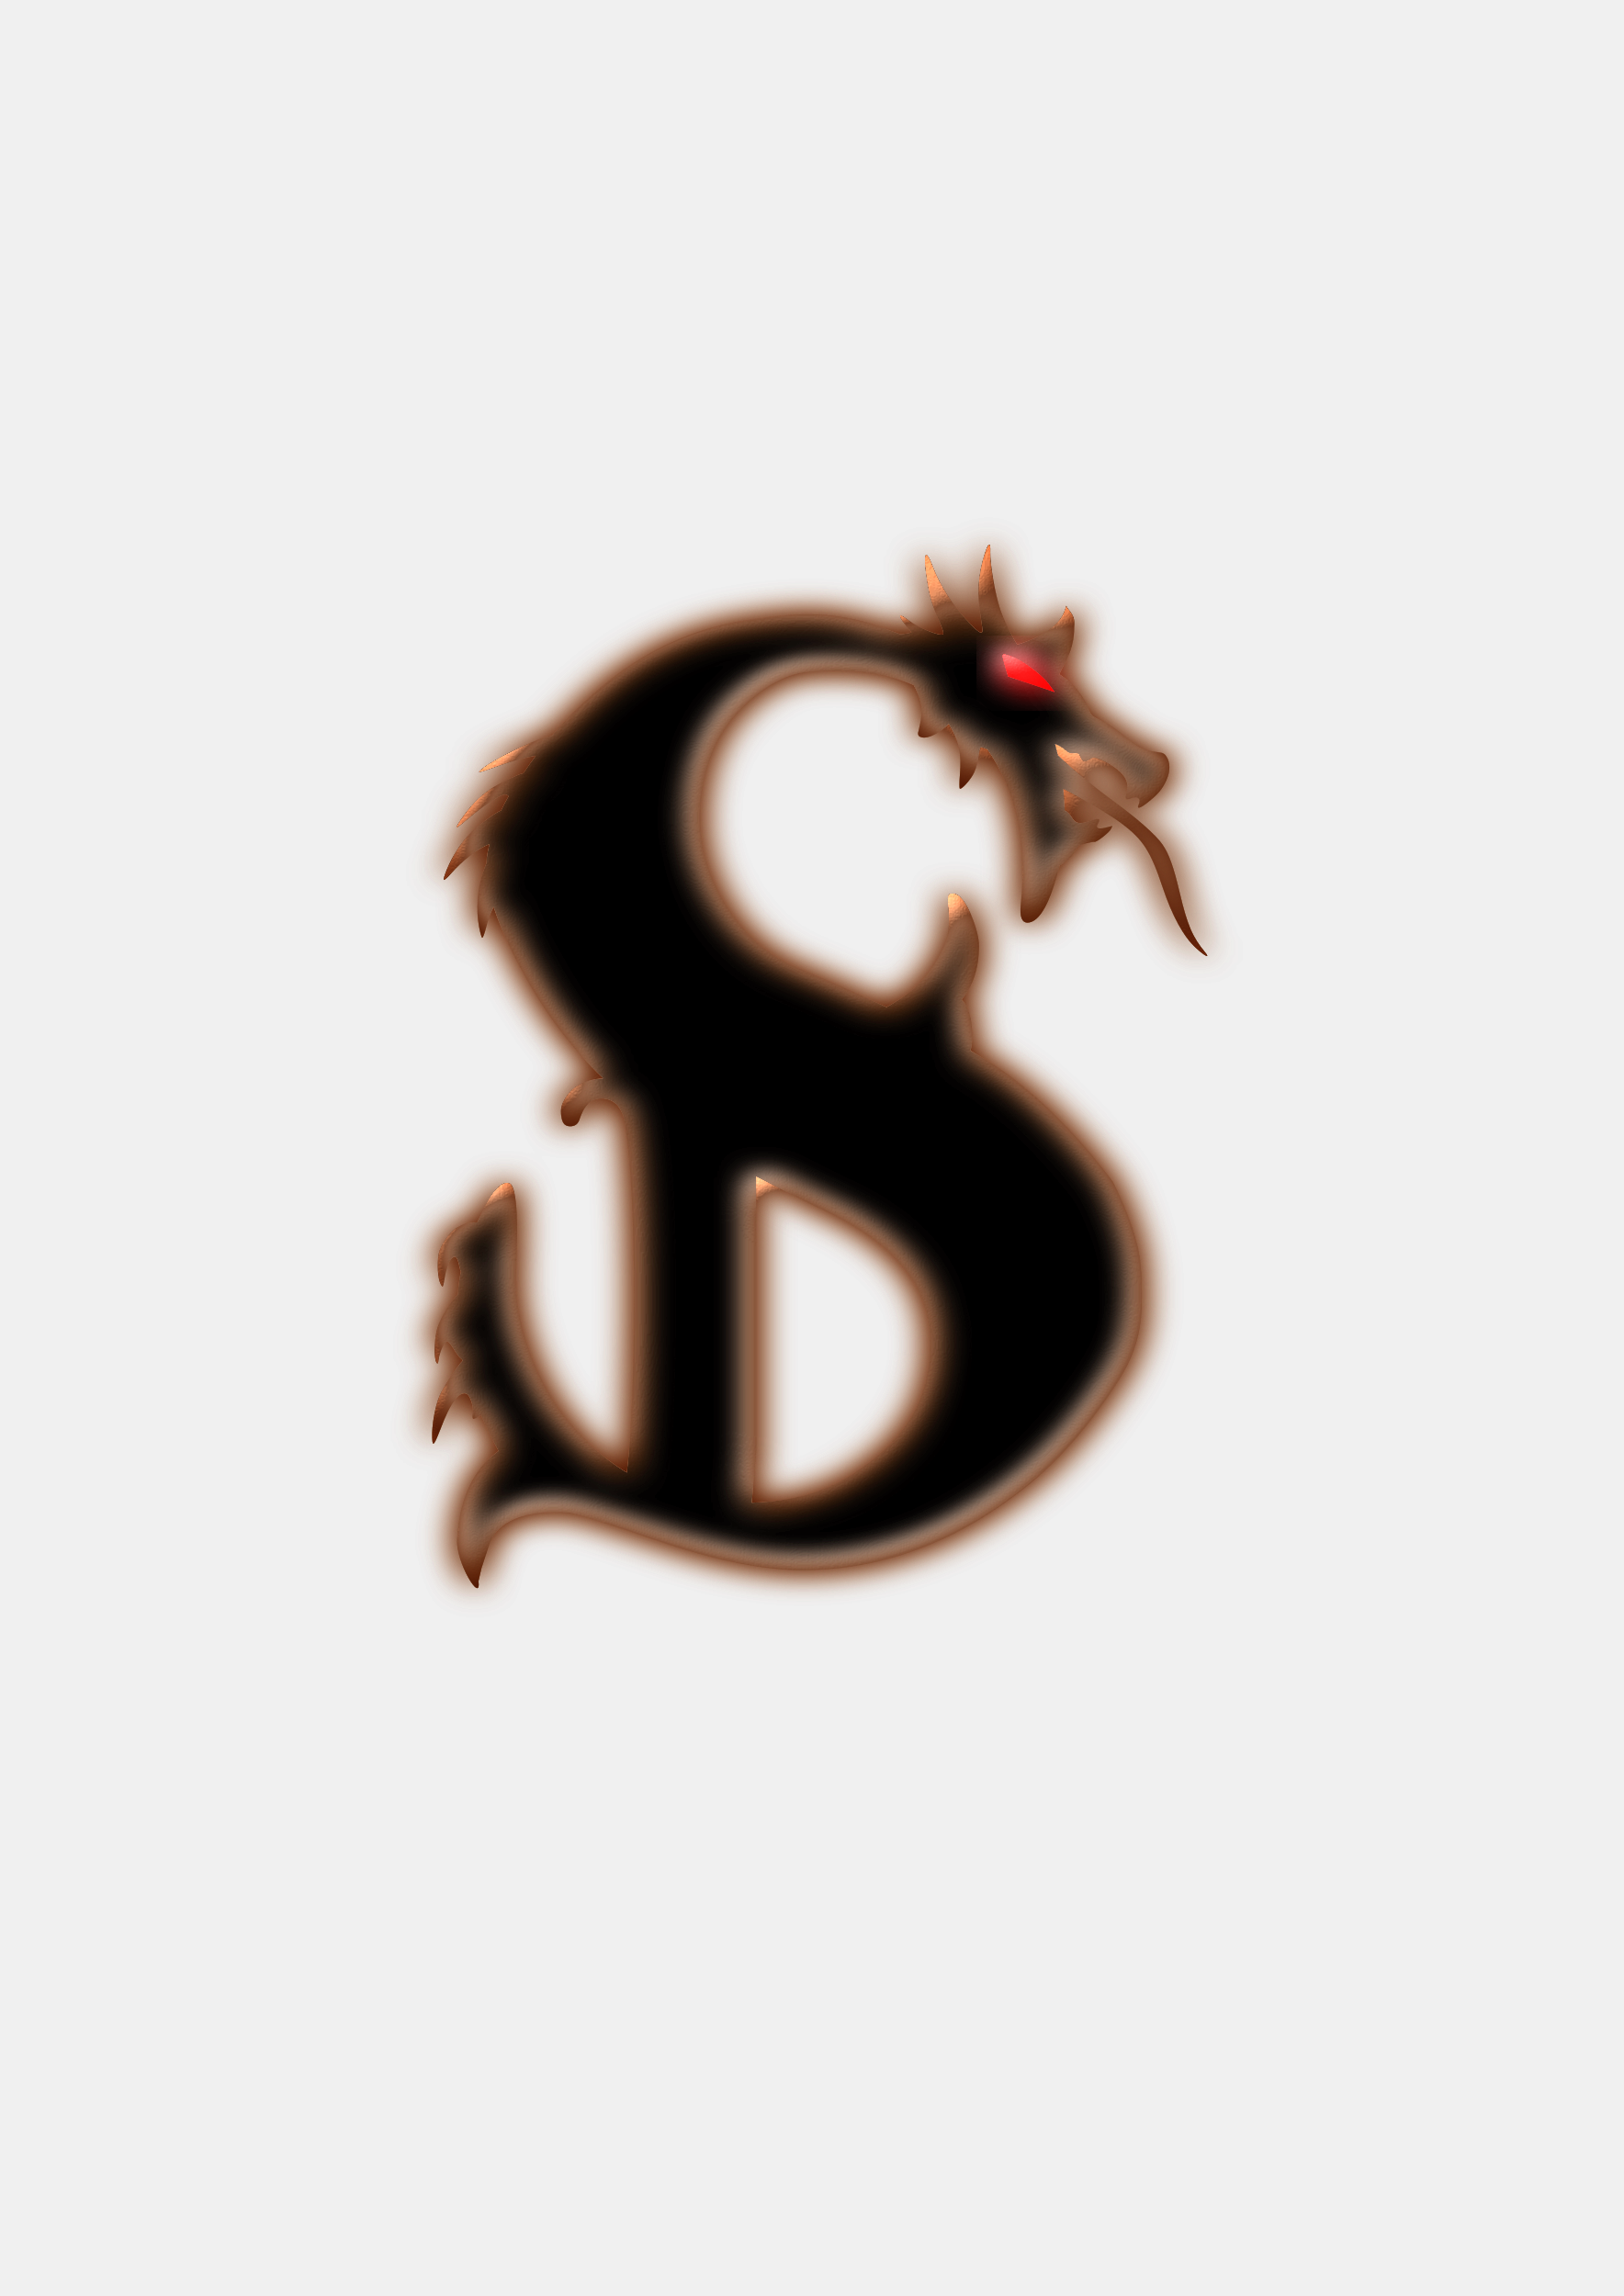
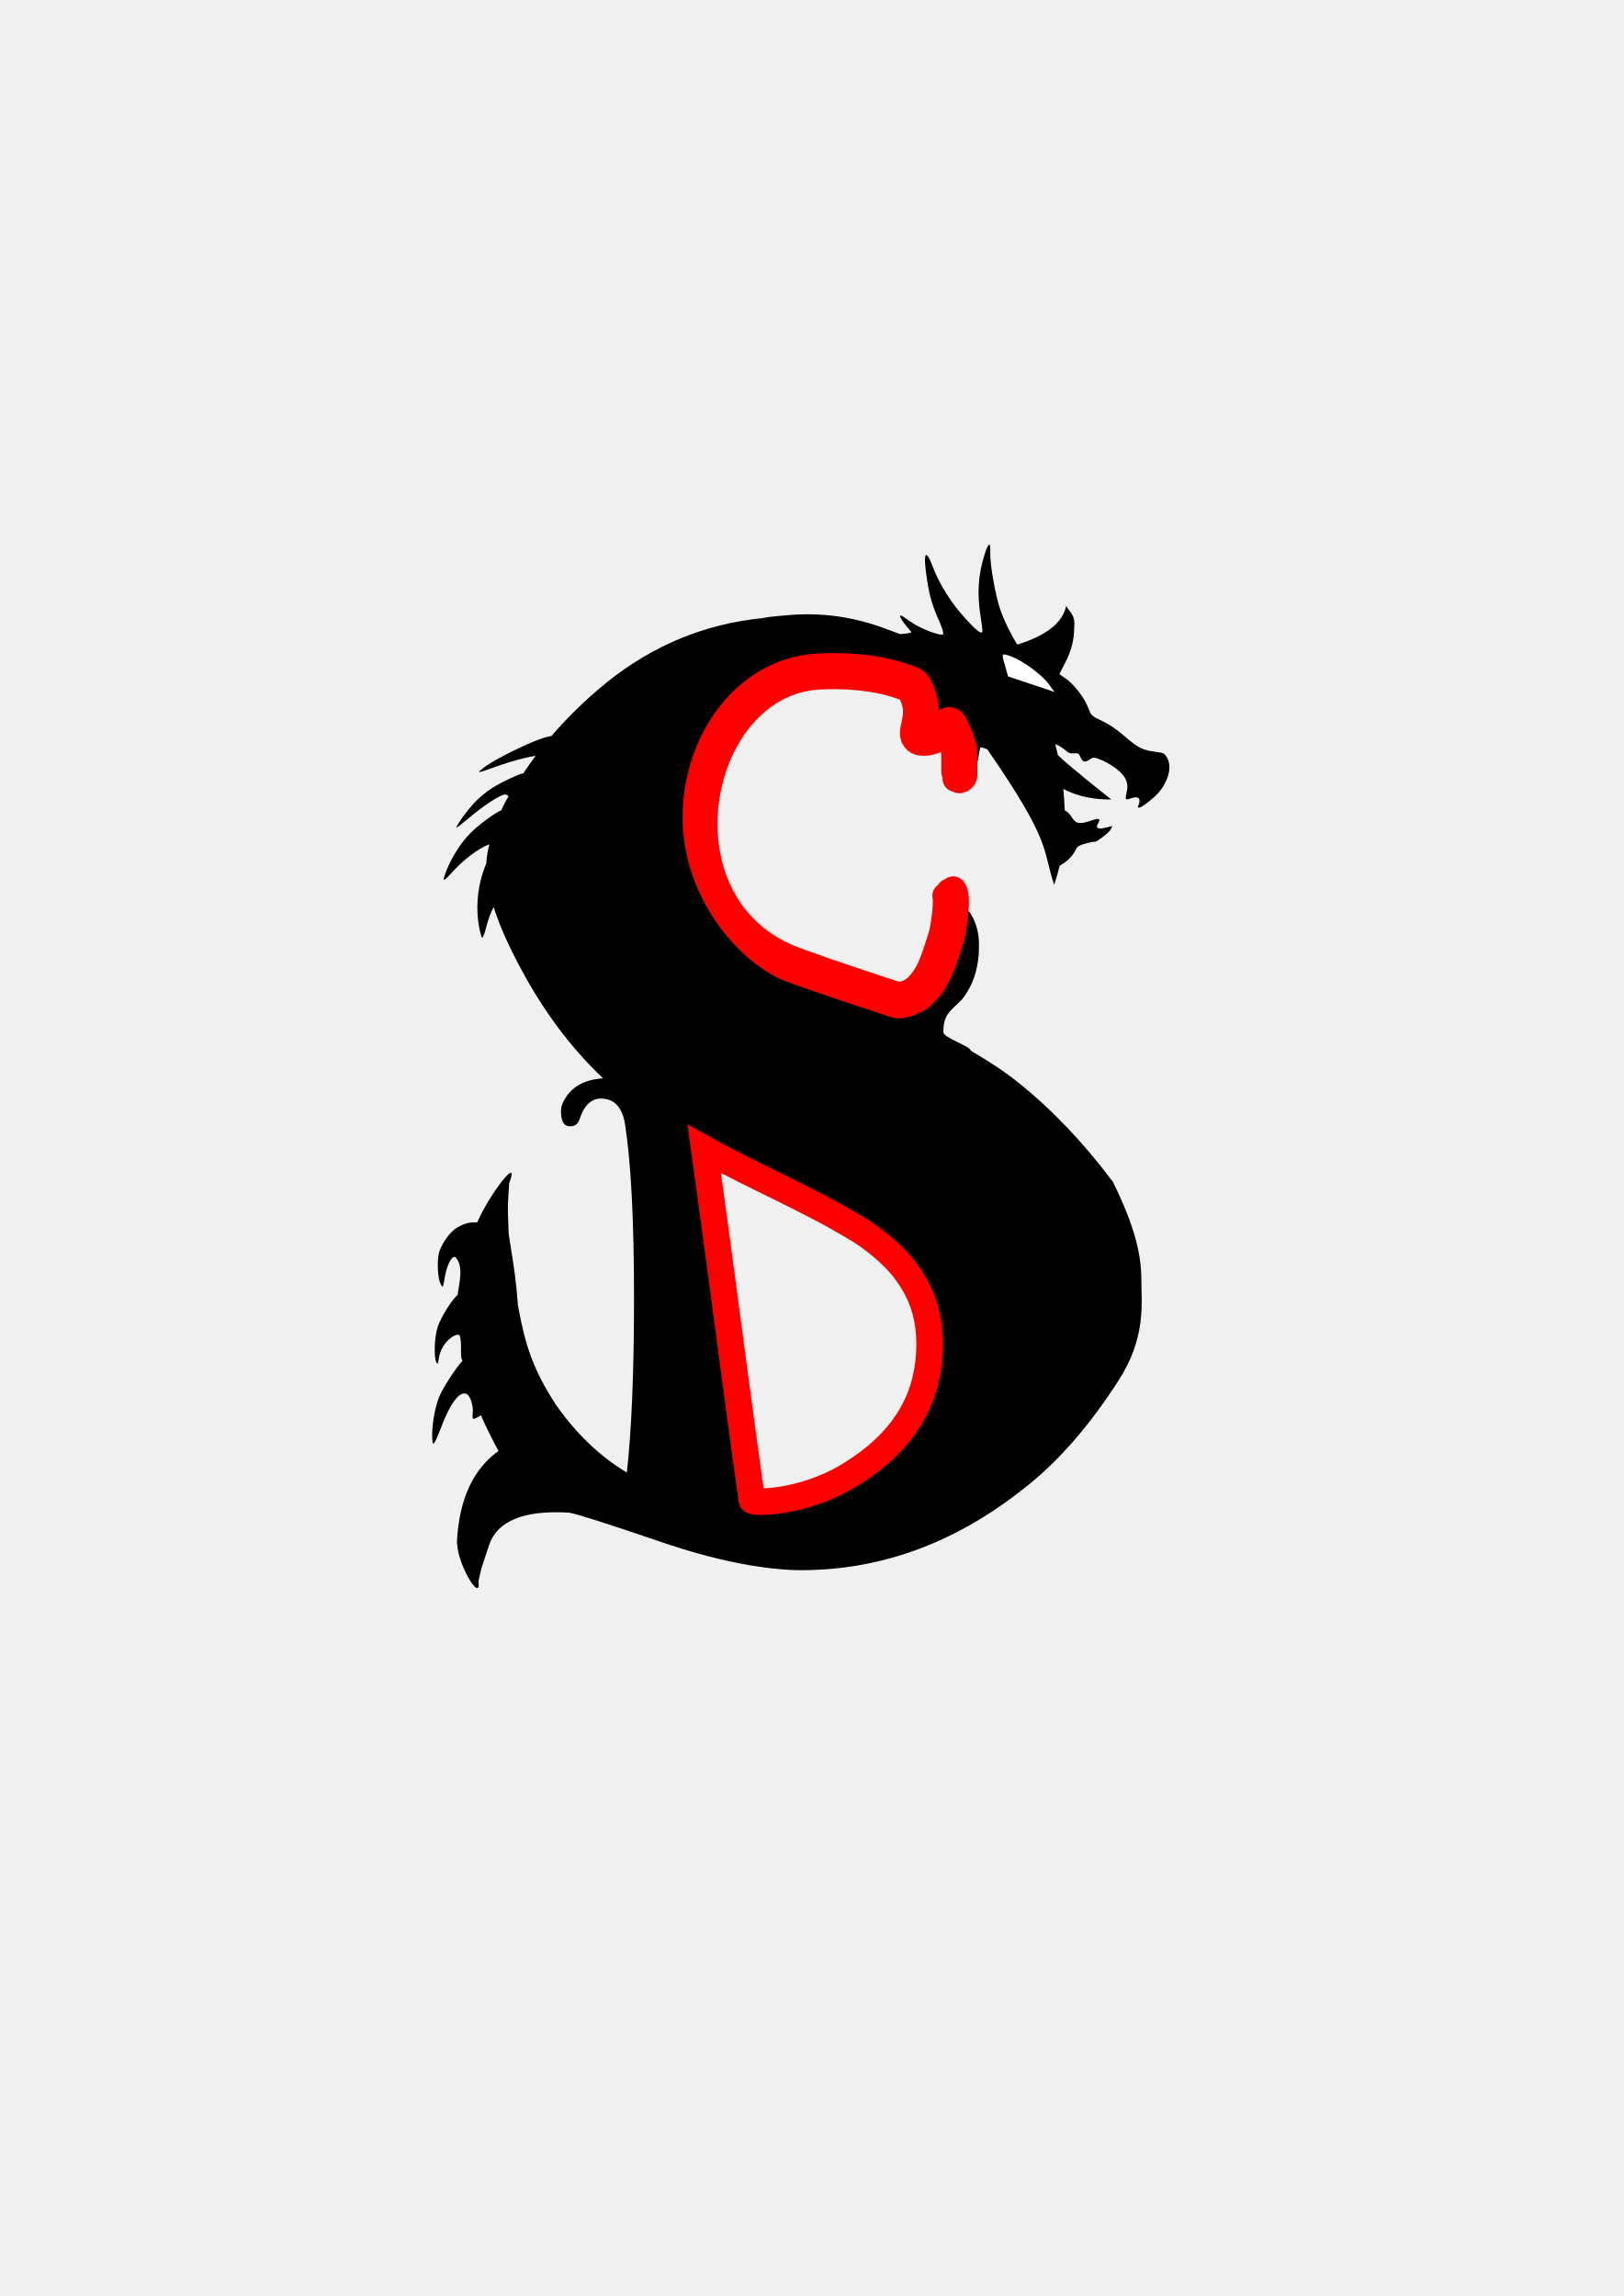
<svg xmlns="http://www.w3.org/2000/svg" width="210mm" height="297mm" viewBox="0 0 210 297" version="1.1" id="svg8">
  <defs id="defs2">
    <filter height="1.5" y="-0.25" width="1.5" x="-0.25" style="color-interpolation-filters:sRGB;" id="filter1226">
      <feGaussianBlur stdDeviation="5" result="result8" id="feGaussianBlur1210" />
      <feTurbulence seed="25" result="result7" type="turbulence" numOctaves="2" baseFrequency="0.03" id="feTurbulence1212" />
      <feComposite in2="result8" result="result6" operator="in" in="result8" id="feComposite1214" />
      <feDisplacementMap in="result7" in2="result6" xChannelSelector="A" yChannelSelector="A" scale="120" result="result4" id="feDisplacementMap1216" />
-       <feComposite in2="result4" result="result2" operator="arithmetic" in="SourceGraphic" k1="2" k3="2.5" k2="0.25" id="feComposite1218" />
+       <feComposite in2="result4" result="result2" operator="arithmetic" in="SourceGraphic" k1="2" k3="2.5" k2="0.25" id="feComposite1218" k4="0" />
      <feComposite result="fbSourceGraphic" in="result2" operator="in" in2="SourceGraphic" id="feComposite1220" />
      <feBlend mode="screen" in2="fbSourceGraphic" result="result91" id="feBlend1222" />
      <feBlend mode="multiply" in2="result91" id="feBlend1224" />
    </filter>
    <filter style="color-interpolation-filters:sRGB" id="filter1609">
      <feBlend mode="normal" in2="SourceGraphic" id="feBlend1611" />
      <feOffset dx="0" dy="0" id="feOffset1613" />
      <feOffset dx="0" dy="0" id="feOffset1615" />
    </filter>
-     <filter height="2" y="-0.5" width="2" x="-0.5" style="color-interpolation-filters:sRGB;" id="filter2051">
+     <filter height="4.825" y="-1.913" width="4.235" x="-1.617" style="color-interpolation-filters:sRGB;" id="filter2051">
      <feGaussianBlur stdDeviation="0.01" result="result1" id="feGaussianBlur2027" />
      <feGaussianBlur stdDeviation="2.52" result="result6" in="result1" id="feGaussianBlur2029" />
      <feComposite operator="atop" in="result6" in2="result1" result="result8" id="feComposite2031" />
      <feComposite operator="xor" result="fbSourceGraphic" in="result6" in2="result8" id="feComposite2033" />
      <feColorMatrix result="fbSourceGraphicAlpha" in="fbSourceGraphic" values="0 0 0 -1 0 0 0 0 -1 0 0 0 0 -1 0 0 0 0 2 0 " id="feColorMatrix2035" />
      <feGaussianBlur result="result0" in="fbSourceGraphicAlpha" stdDeviation="2.5" id="feGaussianBlur2037" />
      <feSpecularLighting specularExponent="35" specularConstant="1" surfaceScale="4" lighting-color="rgb(255,255,255)" result="result1" in="result0" id="feSpecularLighting2041">
        <fePointLight z="20000" y="-10000" x="-5000" id="fePointLight2039" />
      </feSpecularLighting>
      <feComposite operator="in" result="result2" in="result1" in2="fbSourceGraphicAlpha" id="feComposite2043" />
-       <feComposite k3="1" k2="1" operator="arithmetic" result="result4" in="fbSourceGraphic" in2="result2" id="feComposite2045" />
+       <feComposite k3="1" k2="1" operator="arithmetic" result="result4" in="fbSourceGraphic" in2="result2" id="feComposite2045" k1="0" k4="0" />
      <feComposite operator="atop" in="result9" in2="result4" result="result91" id="feComposite2047" />
      <feBlend mode="multiply" in2="result91" id="feBlend2049" />
    </filter>
  </defs>
  <g id="layer1">
-     <g aria-label="S" transform="scale(0.9039358,1.106273)" style="font-style:normal;font-weight:normal;font-size:212.751px;line-height:1.25;font-family:sans-serif;letter-spacing:0px;word-spacing:0px;fill:#000000;fill-opacity:1;stroke:none;stroke-width:5.319" id="text12-4" />
    <g id="g1460">
-       <path style="font-style:normal;font-variant:normal;font-weight:normal;font-stretch:normal;font-size:121.815px;line-height:1.25;font-family:'GFS Theokritos';-inkscape-font-specification:'GFS Theokritos';letter-spacing:0px;word-spacing:0px;fill:#000000;fill-opacity:1;stroke:none;stroke-width:2.533" d="m 127.93,70.449 c -0.119,0.025 -0.304,0.396 -0.537,1.108 -0.894,2.727 -1.059,5.272 -0.54,8.371 0.148,0.886 0.236,1.685 0.195,1.775 -0.153,0.34 -0.699,-0.074 -2.117,-1.609 -1.852,-2.004 -3.432,-4.498 -4.286,-6.768 -0.986,-2.618 -1.305,-1.815 -0.723,1.818 0.344,2.149 0.67,3.228 1.606,5.331 0.357,0.801 0.554,1.511 0.439,1.579 -0.419,0.245 -3.147,-0.83 -4.283,-1.687 -0.587,-0.443 -1.138,-0.782 -1.224,-0.753 -0.242,0.081 0.475,1.1 1.438,2.176 -0.42,0.138 -0.915,0.217 -1.491,0.233 l -2.526,-0.935 c -3.11,-1.088 -6.22,-1.632 -9.503,-1.632 -1.555,0 -3.282,0.181 -5.01,0.363 -0.258,0.043 -0.515,0.09 -0.772,0.139 -7.501,0.762 -14.189,3.54 -20.156,8.338 -2.614,2.132 -4.989,4.427 -7.093,6.884 -0.308,0.069 -0.609,0.141 -0.879,0.217 -1.797,0.508 -6.497,2.819 -7.841,3.856 -1.098,0.847 -1.052,0.841 1.973,-0.24 1.598,-0.571 3.491,-1.059 4.683,-1.252 -0.498,0.668 -0.98,1.345 -1.44,2.035 -0.053,0.075 -0.102,0.147 -0.154,0.221 -0.349,0.062 -0.924,0.316 -1.899,0.763 -2.692,1.234 -4.379,2.658 -6.126,5.173 h 4.64e-4 c -0.408,0.587 -0.688,1.082 -0.623,1.099 0.065,0.017 0.779,-0.534 1.587,-1.225 1.731,-1.481 3.909,-2.928 4.565,-3.032 0.225,-0.036 0.391,0.011 0.576,0.198 -0.39,0.674 -0.71,1.289 -0.96,1.847 -0.634,0.182 -2.953,1.879 -4.006,2.964 -1.179,1.215 -2.259,2.883 -2.981,4.606 -0.315,0.752 -0.501,1.386 -0.412,1.409 0.089,0.023 0.465,-0.306 0.835,-0.731 1.556,-1.786 3.677,-3.402 5.053,-3.872 -0.225,0.817 -0.355,1.594 -0.385,2.331 -0.001,0.029 -6.41e-4,0.06 -0.002,0.09 -0.152,0.362 -0.327,0.834 -0.492,1.344 -0.693,2.14 -0.867,4.655 -0.473,6.825 0.145,0.797 0.335,1.468 0.422,1.491 0.087,0.023 0.305,-0.542 0.484,-1.254 0.284,-1.13 0.628,-2.054 0.993,-2.708 0.771,2.437 2.012,5.22 3.732,8.354 2.939,5.433 6.444,10.033 10.425,13.801 -0.023,0.001 -0.045,0.001 -0.068,0.002 -2.439,0.174 -4.065,1.131 -4.994,2.872 -0.348,0.609 -0.464,1.219 -0.348,2.002 0.116,0.783 0.348,1.218 0.929,1.305 0.697,0.087 1.161,-0.174 1.394,-0.783 0.581,-1.828 1.51,-2.785 2.787,-2.785 1.742,0 2.788,1.131 3.136,3.307 0.813,5.309 1.162,12.793 1.162,22.627 0,9.829 -0.348,17.31 -0.928,22.445 -3.541,-2.124 -6.589,-5.074 -9.174,-8.773 -2.937,-4.532 -4.665,-9.427 -5.183,-14.685 0,0.544 -6.8e-5,-1.813 0.173,-7.433 0,-4.17 -0.346,-6.345 -1.037,-6.526 -1.037,-0.363 -2.419,1.269 -3.974,4.714 -0.057,0.115 -0.111,0.23 -0.166,0.345 -1.039,-0.04 -1.587,0.108 -2.595,0.675 -0.943,0.531 -2.161,2.282 -2.376,3.416 -0.231,1.218 -0.114,3.149 0.233,3.841 0.3,0.598 0.316,0.575 0.56,-0.853 0.27,-1.578 0.849,-2.715 1.33,-2.612 0.194,0.041 0.374,0.423 0.515,1.093 0.09,0.427 0.151,0.669 0.221,0.79 -0.194,1.001 -0.329,2.007 -0.406,3.015 -0.762,0.642 -2.169,2.892 -2.594,4.189 -0.418,1.275 -0.512,3.934 -0.16,4.553 0.16,0.281 0.22,0.208 0.289,-0.355 v -4e-4 c 0.116,-0.944 0.717,-2.252 1.07,-2.328 0.156,-0.034 0.524,0.36 0.818,0.875 0.398,0.696 0.842,1.247 1.153,1.469 0.011,0.05 0.024,0.1 0.036,0.15 -0.769,0.798 -2.497,3.424 -2.983,4.603 -0.585,1.422 -0.993,3.803 -0.918,5.36 0.037,0.777 0.095,0.885 0.307,0.572 0.143,-0.212 0.487,-0.993 0.763,-1.736 1.234,-3.316 2.466,-4.964 3.382,-4.523 0.477,0.23 0.91,1.621 0.785,2.52 -0.048,0.342 -0.019,0.653 0.063,0.693 0.112,0.054 0.631,-0.211 0.993,-0.467 0.659,1.505 1.416,3.046 2.272,4.63 -3.283,2.357 -5.01,6.164 -5.356,11.421 -0.203,2.978 3.183,8.451 2.764,5.439 l 0.383,-1.656 0.999,-3.057 c 1.037,-3.082 4.492,-4.532 10.366,-4.17 1.037,0.181 5.01,1.45 11.921,3.807 6.911,2.357 12.612,3.445 17.277,3.626 10.539,0.181 20.387,-3.263 29.543,-10.515 4.665,-3.626 8.639,-8.34 12.267,-13.96 3.628,-5.62 2.982,-9.971 2.982,-13.053 0,-3.082 -0.715,-6.67 -3.673,-12.691 -3.801,-5.076 -7.947,-9.427 -12.266,-12.871 -1.615,-1.299 -3.668,-2.67 -6.155,-4.121 0.155,-0.474 0.234,-1.062 0.234,-1.756 0,-2.25 -0.493,-3.917 -1.355,-4.834 1.479,-1.833 2.218,-4.167 2.218,-6.917 0,-1.083 -0.37,-2.5 -1.109,-4.25 -0.863,-1.917 -1.725,-2.75 -2.587,-2.5 -0.37,0.083 -0.37,0.667 -0.247,1.75 0.123,1.417 0.123,2.75 -0.247,3.917 -1.109,3.5 -3.327,6.25 -6.407,8.167 -0.452,0.288 -0.909,0.557 -1.369,0.814 -3.559,-1.673 -7.559,-3.442 -12.001,-5.318 -6.911,-2.901 -11.921,-11.24 -12.094,-18.31 -0.173,-6.345 1.727,-11.603 5.701,-15.41 2.937,-2.719 5.702,-4.169 8.466,-4.351 5.458,-0.4 9.889,0.181 13.433,1.738 0.339,0.596 0.613,1.234 0.821,1.917 0.246,0.833 0.246,1.667 0.123,2.583 -0.246,1.25 -0.37,1.75 -0.37,1.667 0,0.333 0.123,0.5 0.493,0.583 0.911,0.205 2.379,-0.634 3.489,-1.718 1.376,2.246 1.638,3.824 1.435,6.57 -0.071,0.96 -0.071,1.764 4.6e-4,1.787 0.222,0.074 1.066,-0.805 1.617,-1.684 0.336,-0.537 0.605,-1.321 0.74,-2.16 0.116,-0.724 0.236,-1.371 0.266,-1.438 0.054,-0.119 0.415,-0.028 0.932,0.205 3.722,5.391 5.164,12.05 4.318,20.042 -0.173,1.632 0.173,2.357 0.864,2.357 1.209,0 2.419,-1.632 3.455,-4.895 0.297,-0.874 0.53,-1.7 0.719,-2.481 0.203,-0.096 0.455,-0.251 0.753,-0.476 0.513,-0.389 1.026,-0.974 1.21,-1.378 0.273,-0.603 0.462,-0.743 1.337,-0.991 0.56,-0.159 1.099,-0.263 1.197,-0.23 0.257,0.085 1.931,-1.224 2.134,-1.668 l 0.171,-0.376 -0.844,0.207 c -0.979,0.24 -1.347,0.082 -1.047,-0.449 0.416,-0.736 0.237,-0.833 -0.85,-0.461 -1.498,0.514 -1.975,0.43 -2.505,-0.438 -0.237,-0.388 -0.611,-0.765 -0.83,-0.838 -0.029,-0.01 -0.053,-0.021 -0.079,-0.032 -0.035,-0.954 -0.095,-1.886 -0.184,-2.789 1.61,0.754 6.052,3.358 7.436,4.39 2.876,2.143 3.831,3.617 5.414,8.359 1.225,3.67 2.721,6.39 4.302,7.825 1.184,1.075 1.882,1.411 1.185,0.572 -1.623,-1.954 -2.304,-3.552 -3.279,-7.693 -0.798,-3.39 -1.38,-5.018 -2.236,-6.259 -0.862,-1.25 -3.308,-3.404 -6.619,-5.828 -2.773,-2.03 -5.452,-4.286 -6.899,-5.736 -0.109,-0.483 -0.229,-0.955 -0.357,-1.419 0.417,0.154 0.919,0.436 1.288,0.763 0.446,0.396 0.618,0.46 1.139,0.425 0.561,-0.038 0.636,0.008 0.868,0.539 0.273,0.626 0.565,0.675 1.247,0.21 0.388,-0.264 0.541,-0.25 1.48,0.131 0.576,0.234 1.49,0.785 2.031,1.224 1.142,0.927 1.489,1.813 1.18,3.015 -0.226,0.88 -0.141,0.975 0.617,0.691 0.89,-0.334 1.299,0.053 0.928,0.877 -0.254,0.564 0.211,0.437 1.173,-0.321 1.357,-1.069 1.918,-1.742 2.45,-2.934 0.507,-1.135 0.497,-2.269 -0.027,-3.038 -0.269,-0.394 -0.428,-0.464 -1.323,-0.577 -1.725,-0.218 -2.32,-0.51 -3.988,-1.957 -1.086,-0.942 -2.027,-1.584 -2.996,-2.045 -1.365,-0.649 -1.424,-0.705 -1.774,-1.652 -0.372,-1.007 -1.241,-2.269 -2.267,-3.294 -0.27,-0.27 -0.834,-0.682 -1.485,-1.112 0.23,-0.451 0.453,-0.887 0.712,-1.4 0.864,-1.632 1.209,-3.082 1.209,-4.714 0.173,-1.632 -0.682,-1.956 -1.037,-2.719 -0.447,2.147 -2.447,3.786 -6.32,5.016 -0.811,-1.269 -1.716,-3.099 -2.224,-4.594 -0.639,-1.88 -1.339,-5.921 -1.278,-7.378 0.028,-0.669 -0.026,-0.988 -0.145,-0.963 z M 97.797,152.197 c 3.525,1.792 6.99,3.569 10.557,5.216 7.947,4.17 11.921,9.427 11.921,16.135 0.173,7.796 -3.801,13.778 -11.748,18.129 -3.179,1.668 -6.944,2.567 -11.293,2.7 l 0.564,-6.588 z" id="path883" />
-       <path style="font-style:normal;font-variant:normal;font-weight:normal;font-stretch:normal;font-size:121.815px;line-height:1.25;font-family:'GFS Theokritos';-inkscape-font-specification:'GFS Theokritos';letter-spacing:0px;word-spacing:0px;fill:#803300;fill-opacity:1;stroke:none;stroke-width:3.045;filter:url(#filter2051)" d="m 122.472,70.261 c -0.133,0.033 -0.338,0.514 -0.598,1.438 -0.996,3.541 -1.178,6.845 -0.601,10.868 0.165,1.15 0.263,2.187 0.218,2.305 -0.171,0.442 -0.778,-0.097 -2.356,-2.089 -2.062,-2.602 -3.82,-5.839 -4.771,-8.787 -1.097,-3.398 -1.453,-2.356 -0.805,2.36 0.383,2.789 0.746,4.191 1.788,6.921 0.397,1.04 0.617,1.962 0.488,2.049 -0.466,0.318 -3.503,-1.077 -4.768,-2.19 -0.654,-0.575 -1.266,-1.015 -1.362,-0.977 -0.269,0.106 0.529,1.427 1.601,2.825 -0.468,0.18 -1.019,0.282 -1.66,0.303 l -2.811,-1.214 c -3.462,-1.412 -6.924,-2.118 -10.578,-2.118 -1.731,0 -3.654,0.235 -5.577,0.471 -0.287,0.057 -0.573,0.117 -0.859,0.18 -8.35,0.989 -15.794,4.596 -22.436,10.824 -2.91,2.768 -5.553,5.748 -7.896,8.937 -0.343,0.09 -0.678,0.183 -0.978,0.282 -2.001,0.659 -7.232,3.66 -8.728,5.006 -1.222,1.099 -1.171,1.092 2.196,-0.311 1.778,-0.741 3.885,-1.375 5.213,-1.626 -0.555,0.867 -1.091,1.747 -1.602,2.642 -0.059,0.098 -0.114,0.191 -0.172,0.287 -0.389,0.08 -1.029,0.411 -2.114,0.991 -2.997,1.602 -4.875,3.451 -6.819,6.715 h 5.3e-4 c -0.454,0.763 -0.766,1.404 -0.694,1.426 0.073,0.022 0.867,-0.694 1.766,-1.591 1.927,-1.923 4.351,-3.801 5.082,-3.937 0.251,-0.046 0.435,0.014 0.641,0.257 -0.434,0.874 -0.79,1.673 -1.069,2.397 -0.706,0.237 -3.287,2.439 -4.459,3.848 -1.313,1.578 -2.514,3.742 -3.319,5.98 -0.351,0.976 -0.557,1.799 -0.459,1.829 0.099,0.03 0.517,-0.397 0.93,-0.949 1.732,-2.318 4.093,-4.417 5.624,-5.027 -0.251,1.061 -0.395,2.07 -0.429,3.026 -0.002,0.038 -7.9e-4,0.078 -0.002,0.116 -0.169,0.47 -0.364,1.083 -0.547,1.745 -0.772,2.778 -0.965,6.043 -0.526,8.861 0.161,1.035 0.373,1.906 0.47,1.935 0.097,0.029 0.34,-0.703 0.539,-1.628 0.316,-1.468 0.7,-2.666 1.105,-3.516 0.859,3.164 2.24,6.776 4.154,10.845 3.271,7.053 7.173,13.025 11.604,17.917 -0.025,0.002 -0.05,0.001 -0.076,0.003 -2.715,0.226 -4.525,1.469 -5.559,3.728 -0.388,0.791 -0.517,1.582 -0.388,2.599 0.129,1.017 0.388,1.581 1.034,1.694 0.776,0.113 1.293,-0.226 1.551,-1.017 0.646,-2.373 1.681,-3.615 3.103,-3.615 1.939,0 3.103,1.469 3.491,4.293 0.905,6.892 1.293,16.608 1.293,29.374 0,12.76 -0.387,22.473 -1.033,29.138 -3.941,-2.757 -7.334,-6.587 -10.212,-11.389 -3.269,-5.884 -5.193,-12.239 -5.77,-19.064 0,0.706 -7e-5,-2.354 0.192,-9.65 0,-5.413 -0.385,-8.238 -1.154,-8.473 -1.154,-0.471 -2.692,1.648 -4.423,6.12 -0.064,0.149 -0.123,0.299 -0.185,0.448 -1.157,-0.052 -1.767,0.14 -2.888,0.876 -1.049,0.69 -2.405,2.963 -2.645,4.434 -0.257,1.582 -0.127,4.088 0.259,4.986 0.334,0.777 0.352,0.746 0.624,-1.107 0.301,-2.049 0.945,-3.525 1.481,-3.392 0.216,0.053 0.416,0.549 0.573,1.42 0.1,0.555 0.168,0.868 0.245,1.025 -0.216,1.3 -0.366,2.606 -0.452,3.914 -0.849,0.834 -2.414,3.755 -2.888,5.438 -0.466,1.655 -0.57,5.107 -0.178,5.911 0.178,0.365 0.245,0.271 0.322,-0.46 v -5.3e-4 c 0.13,-1.226 0.799,-2.924 1.191,-3.023 0.173,-0.044 0.583,0.468 0.91,1.136 0.443,0.904 0.938,1.618 1.283,1.907 0.013,0.065 0.027,0.13 0.04,0.194 -0.856,1.037 -2.78,4.445 -3.32,5.976 -0.651,1.846 -1.105,4.937 -1.022,6.959 0.042,1.009 0.106,1.149 0.342,0.743 0.16,-0.275 0.542,-1.289 0.85,-2.254 1.373,-4.305 2.744,-6.444 3.764,-5.871 0.531,0.298 1.013,2.105 0.873,3.272 -0.053,0.443 -0.021,0.848 0.07,0.899 0.125,0.07 0.702,-0.274 1.106,-0.607 0.734,1.954 1.576,3.955 2.529,6.01 -3.654,3.06 -5.577,8.002 -5.961,14.828 -0.226,3.866 3.543,10.971 3.077,7.061 l 0.427,-2.15 1.112,-3.969 c 1.154,-4.001 5,-5.884 11.539,-5.413 1.154,0.235 5.577,1.883 13.269,4.942 7.693,3.06 14.039,4.472 19.231,4.707 11.731,0.235 22.693,-4.236 32.885,-13.651 5.192,-4.707 9.616,-10.827 13.654,-18.123 4.039,-7.296 3.319,-12.945 3.319,-16.946 0,-4.001 -0.796,-8.659 -4.089,-16.475 -4.231,-6.59 -8.846,-12.238 -13.654,-16.71 -1.798,-1.687 -4.083,-3.466 -6.852,-5.35 0.173,-0.615 0.26,-1.378 0.26,-2.28 0,-2.921 -0.548,-5.085 -1.508,-6.275 1.646,-2.38 2.469,-5.41 2.469,-8.98 0,-1.407 -0.412,-3.245 -1.235,-5.517 -0.96,-2.488 -1.92,-3.57 -2.88,-3.246 -0.411,0.108 -0.412,0.866 -0.274,2.272 0.137,1.839 0.137,3.57 -0.274,5.085 -1.234,4.544 -3.703,8.115 -7.132,10.603 -0.503,0.374 -1.012,0.723 -1.524,1.057 -3.962,-2.172 -8.414,-4.469 -13.358,-6.904 -7.693,-3.766 -13.269,-14.592 -13.462,-23.771 -0.192,-8.238 1.923,-15.063 6.346,-20.006 3.269,-3.53 6.347,-5.413 9.424,-5.648 6.076,-0.519 11.008,0.234 14.953,2.257 0.377,0.774 0.682,1.602 0.914,2.489 0.274,1.082 0.274,2.164 0.137,3.354 -0.274,1.623 -0.411,2.272 -0.411,2.164 0,0.433 0.137,0.649 0.549,0.757 1.014,0.267 2.649,-0.824 3.884,-2.23 1.532,2.915 1.823,4.965 1.597,8.53 -0.079,1.246 -0.079,2.29 5.3e-4,2.32 0.248,0.096 1.187,-1.045 1.8,-2.186 0.375,-0.697 0.674,-1.715 0.824,-2.804 0.13,-0.94 0.262,-1.78 0.296,-1.867 0.06,-0.155 0.462,-0.036 1.038,0.266 4.144,6.999 5.748,15.643 4.806,26.019 -0.192,2.118 0.192,3.06 0.962,3.06 1.346,0 2.692,-2.118 3.846,-6.355 0.331,-1.134 0.59,-2.207 0.8,-3.22 0.226,-0.125 0.507,-0.326 0.838,-0.619 0.571,-0.505 1.142,-1.265 1.347,-1.789 0.304,-0.783 0.514,-0.964 1.488,-1.286 0.624,-0.206 1.223,-0.341 1.332,-0.299 0.286,0.11 2.149,-1.589 2.375,-2.166 l 0.191,-0.488 -0.94,0.268 c -1.089,0.311 -1.5,0.106 -1.166,-0.583 0.463,-0.956 0.263,-1.082 -0.946,-0.598 -1.668,0.667 -2.198,0.559 -2.788,-0.568 -0.264,-0.504 -0.68,-0.993 -0.924,-1.087 -0.033,-0.013 -0.059,-0.028 -0.088,-0.041 -0.039,-1.239 -0.105,-2.448 -0.205,-3.62 1.792,0.979 6.737,4.36 8.278,5.699 3.202,2.782 4.264,4.695 6.027,10.852 1.364,4.764 3.029,8.295 4.789,10.158 1.318,1.395 2.095,1.831 1.319,0.742 -1.806,-2.537 -2.564,-4.612 -3.649,-9.988 -0.888,-4.401 -1.536,-6.514 -2.489,-8.126 -0.96,-1.623 -3.682,-4.419 -7.368,-7.566 -3.086,-2.635 -6.068,-5.564 -7.68,-7.447 -0.121,-0.627 -0.254,-1.24 -0.397,-1.843 0.465,0.2 1.023,0.565 1.434,0.991 0.496,0.514 0.688,0.597 1.268,0.551 0.624,-0.05 0.708,0.011 0.966,0.7 0.304,0.812 0.629,0.876 1.389,0.273 0.431,-0.343 0.602,-0.325 1.647,0.171 0.641,0.304 1.658,1.019 2.261,1.59 1.271,1.204 1.657,2.353 1.313,3.914 -0.252,1.143 -0.157,1.266 0.687,0.897 0.991,-0.434 1.446,0.069 1.032,1.139 -0.283,0.733 0.235,0.567 1.305,-0.417 1.51,-1.388 2.135,-2.261 2.727,-3.81 0.564,-1.474 0.553,-2.946 -0.03,-3.943 -0.299,-0.512 -0.476,-0.602 -1.473,-0.749 -1.92,-0.283 -2.582,-0.662 -4.439,-2.54 -1.209,-1.223 -2.257,-2.057 -3.335,-2.655 -1.519,-0.842 -1.586,-0.915 -1.975,-2.144 -0.414,-1.308 -1.381,-2.946 -2.524,-4.276 -0.301,-0.35 -0.928,-0.886 -1.653,-1.444 0.256,-0.586 0.504,-1.152 0.793,-1.818 0.962,-2.118 1.346,-4.001 1.346,-6.12 0.192,-2.118 -0.759,-2.539 -1.154,-3.53 -0.497,2.788 -2.724,4.915 -7.035,6.512 -0.902,-1.647 -1.91,-4.023 -2.476,-5.964 -0.711,-2.441 -1.49,-7.687 -1.422,-9.579 0.031,-0.868 -0.029,-1.283 -0.161,-1.251 z M 88.929,176.388 c 3.924,2.326 7.781,4.633 11.751,6.771 8.846,5.413 13.269,12.239 13.269,20.947 0.192,10.12 -4.231,17.887 -13.077,23.536 -3.538,2.165 -7.73,3.332 -12.57,3.505 l 0.627,-8.553 z" id="path883-3" transform="matrix(0.8983754,0,0,0.7702801,17.90478,16.32889)" />
-       <path d="m 130.993,93.597 c -1.018,-1.603 -3.91,-4.023 -5.56,-4.653 -1.208,-0.461 -1.204,-0.474 -0.631,1.844 l 0.398,1.612 3.346,1.306 3.346,1.306 -0.899,-1.416 z" style="fill:#ff0000;stroke-width:0.412;filter:url(#filter2051)" id="path3792" transform="matrix(0.8983754,0,0,0.7702801,17.90478,16.32889)" />
+       <path style="font-style:normal;font-variant:normal;font-weight:normal;font-stretch:normal;font-size:121.815px;line-height:1.25;font-family:'GFS Theokritos';-inkscape-font-specification:'GFS Theokritos';letter-spacing:0px;word-spacing:0px;fill:#000000;fill-opacity:1;stroke:none;stroke-width:2.533" d="m 127.93,70.449 c -0.119,0.025 -0.304,0.396 -0.537,1.108 -0.894,2.727 -1.059,5.272 -0.54,8.371 0.148,0.886 0.236,1.685 0.195,1.775 -0.153,0.34 -0.699,-0.074 -2.117,-1.609 -1.852,-2.004 -3.432,-4.498 -4.286,-6.768 -0.986,-2.618 -1.305,-1.815 -0.723,1.818 0.344,2.149 0.67,3.228 1.606,5.331 0.357,0.801 0.554,1.511 0.439,1.579 -0.419,0.245 -3.147,-0.83 -4.283,-1.687 -0.587,-0.443 -1.138,-0.782 -1.224,-0.753 -0.242,0.081 0.475,1.1 1.438,2.176 -0.42,0.138 -0.915,0.217 -1.491,0.233 l -2.526,-0.935 c -3.11,-1.088 -6.22,-1.632 -9.503,-1.632 -1.555,0 -3.282,0.181 -5.01,0.363 -0.258,0.043 -0.515,0.09 -0.772,0.139 -7.501,0.762 -14.189,3.54 -20.156,8.338 -2.614,2.132 -4.989,4.427 -7.093,6.884 -0.308,0.069 -0.609,0.141 -0.879,0.217 -1.797,0.508 -6.497,2.819 -7.841,3.856 -1.098,0.847 -1.052,0.841 1.973,-0.24 1.598,-0.571 3.491,-1.059 4.683,-1.252 -0.498,0.668 -0.98,1.345 -1.44,2.035 -0.053,0.075 -0.102,0.147 -0.154,0.221 -0.349,0.062 -0.924,0.316 -1.899,0.763 -2.692,1.234 -4.379,2.658 -6.126,5.173 h 4.64e-4 c -0.408,0.587 -0.688,1.082 -0.623,1.099 0.065,0.017 0.779,-0.534 1.587,-1.225 1.731,-1.481 3.909,-2.928 4.565,-3.032 0.225,-0.036 0.391,0.011 0.576,0.198 -0.39,0.674 -0.71,1.289 -0.96,1.847 -0.634,0.182 -2.953,1.879 -4.006,2.964 -1.179,1.215 -2.259,2.883 -2.981,4.606 -0.315,0.752 -0.501,1.386 -0.412,1.409 0.089,0.023 0.465,-0.306 0.835,-0.731 1.556,-1.786 3.677,-3.402 5.053,-3.872 -0.225,0.817 -0.355,1.594 -0.385,2.331 -0.001,0.029 -6.41e-4,0.06 -0.002,0.09 -0.152,0.362 -0.327,0.834 -0.492,1.344 -0.693,2.14 -0.867,4.655 -0.473,6.825 0.145,0.797 0.335,1.468 0.422,1.491 0.087,0.023 0.305,-0.542 0.484,-1.254 0.284,-1.13 0.628,-2.054 0.993,-2.708 0.771,2.437 2.012,5.22 3.732,8.354 2.939,5.433 6.444,10.033 10.425,13.801 -0.023,0.001 -0.045,0.001 -0.068,0.002 -2.439,0.174 -4.065,1.131 -4.994,2.872 -0.348,0.609 -0.464,1.219 -0.348,2.002 0.116,0.783 0.348,1.218 0.929,1.305 0.697,0.087 1.161,-0.174 1.394,-0.783 0.581,-1.828 1.51,-2.785 2.787,-2.785 1.742,0 2.788,1.131 3.136,3.307 0.813,5.309 1.162,12.793 1.162,22.627 0,9.829 -0.348,17.31 -0.928,22.445 -3.541,-2.124 -6.589,-5.074 -9.174,-8.773 -2.937,-4.532 -3.954,-7.614 -4.9,-12.781 -0.339,-3.879 -0.337,-3.825 -1.213,-9.337 -0.2,-4.37 -0.045,-4.274 0.066,-6.526 1.469,-3.804 -2.419,1.269 -3.974,4.714 -0.057,0.115 -0.111,0.23 -0.166,0.345 -1.039,-0.04 -1.587,0.108 -2.595,0.675 -0.943,0.531 -2.161,2.282 -2.376,3.416 -0.231,1.218 -0.114,3.149 0.233,3.841 0.3,0.598 0.316,0.575 0.56,-0.853 0.27,-1.578 0.849,-2.715 1.33,-2.612 1.198,1.184 0.485,3.444 0.33,4.898 -0.762,0.642 -2.169,2.892 -2.594,4.189 -0.418,1.275 -0.512,3.934 -0.16,4.553 0.16,0.281 0.22,0.208 0.289,-0.355 v -4e-4 c 0.307,-2.487 2.474,-3.534 2.689,-3.157 0.398,0.696 0.041,2.95 0.351,3.173 0.011,0.05 0.024,0.1 0.036,0.15 -0.769,0.798 -2.497,3.424 -2.983,4.603 -0.585,1.422 -0.993,3.803 -0.918,5.36 0.037,0.777 0.095,0.885 0.307,0.572 0.143,-0.212 0.487,-0.993 0.763,-1.736 1.234,-3.316 2.466,-4.964 3.382,-4.523 0.477,0.23 0.91,1.621 0.785,2.52 -0.048,0.342 -0.019,0.653 0.063,0.693 0.112,0.054 0.631,-0.211 0.993,-0.467 0.659,1.505 1.416,3.046 2.272,4.63 -3.283,2.357 -5.01,6.164 -5.356,11.421 -0.203,2.978 3.183,8.451 2.764,5.439 l 0.383,-1.656 0.999,-3.057 c 1.037,-3.082 4.492,-4.532 10.366,-4.17 1.037,0.181 5.01,1.45 11.921,3.807 6.911,2.357 12.612,3.445 17.277,3.626 10.539,0.181 20.387,-3.263 29.543,-10.515 4.665,-3.626 8.639,-8.34 12.267,-13.96 3.628,-5.62 2.982,-9.971 2.982,-13.053 0,-3.082 -0.715,-6.67 -3.673,-12.691 -3.801,-5.076 -7.947,-9.427 -12.266,-12.871 -1.615,-1.299 -3.668,-2.67 -6.155,-4.121 0.155,-0.474 -3.508,-1.663 -3.508,-2.358 0,-2.25 0.71,-2.58 2.387,-4.232 1.479,-1.833 2.218,-4.167 2.218,-6.917 0,-1.083 -0.086,-2.6 -1.109,-4.25 -3.153,-3.338 -2.73,-4.175 -2.834,-0.75 0.123,1.417 0.123,2.75 -0.247,3.917 -1.109,3.5 -2.324,7.988 -6.407,8.167 l -13.37,-4.504 c -6.911,-2.901 -11.921,-11.24 -12.094,-18.31 -0.173,-6.345 1.727,-11.603 5.701,-15.41 2.937,-2.719 5.702,-4.169 8.466,-4.351 5.458,-0.4 9.889,0.181 13.433,1.738 0.339,0.596 0.613,1.234 0.821,1.917 0.246,0.833 0.246,1.667 0.123,2.583 -0.246,1.25 -0.37,1.75 -0.37,1.667 0,0.333 0.123,0.5 0.493,0.583 0.911,0.205 2.379,-0.634 3.489,-1.718 1.376,2.246 1.638,3.824 1.435,6.57 -0.071,0.96 -0.071,1.764 4.6e-4,1.787 0.222,0.074 1.066,-0.805 1.617,-1.684 0.336,-0.537 0.605,-1.321 0.74,-2.16 0.116,-0.724 0.236,-1.371 0.266,-1.438 0.054,-0.119 0.415,-0.028 0.932,0.205 8.444,12.228 7.061,12.836 8.637,17.504 0.297,-0.874 0.53,-1.7 0.719,-2.481 0.203,-0.096 0.455,-0.251 0.753,-0.476 0.513,-0.389 1.026,-0.974 1.21,-1.378 0.273,-0.603 0.462,-0.743 1.337,-0.991 0.56,-0.159 1.099,-0.263 1.197,-0.23 0.257,0.085 1.931,-1.224 2.134,-1.668 l 0.171,-0.376 -0.844,0.207 c -0.979,0.24 -1.347,0.082 -1.047,-0.449 0.416,-0.736 0.237,-0.833 -0.85,-0.461 -1.498,0.514 -1.975,0.43 -2.505,-0.438 -0.237,-0.388 -0.611,-0.765 -0.83,-0.838 -0.029,-0.01 -0.053,-0.021 -0.079,-0.032 -0.035,-0.954 -0.095,-1.886 -0.184,-2.789 2.869,1.548 6.204,1.364 6.204,1.364 0,0 -5.452,-4.286 -6.899,-5.736 -0.109,-0.483 -0.229,-0.955 -0.357,-1.419 0.417,0.154 0.919,0.436 1.288,0.763 0.446,0.396 0.618,0.46 1.139,0.425 0.561,-0.038 0.636,0.008 0.868,0.539 0.273,0.626 0.565,0.675 1.247,0.21 0.388,-0.264 0.541,-0.25 1.48,0.131 0.576,0.234 1.49,0.785 2.031,1.224 1.142,0.927 1.489,1.813 1.18,3.015 -0.226,0.88 -0.141,0.975 0.617,0.691 0.89,-0.334 1.299,0.053 0.928,0.877 -0.254,0.564 0.211,0.437 1.173,-0.321 1.357,-1.069 1.918,-1.742 2.45,-2.934 0.507,-1.135 0.497,-2.269 -0.027,-3.038 -0.269,-0.394 -0.428,-0.464 -1.323,-0.577 -1.725,-0.218 -2.32,-0.51 -3.988,-1.957 -1.086,-0.942 -2.027,-1.584 -2.996,-2.045 -1.365,-0.649 -1.424,-0.705 -1.774,-1.652 -0.372,-1.007 -1.241,-2.269 -2.267,-3.294 -0.27,-0.27 -0.834,-0.682 -1.485,-1.112 0.23,-0.451 0.453,-0.887 0.712,-1.4 0.864,-1.632 1.209,-3.082 1.209,-4.714 0.173,-1.632 -0.682,-1.956 -1.037,-2.719 -0.447,2.147 -2.447,3.786 -6.32,5.016 -0.811,-1.269 -1.716,-3.099 -2.224,-4.594 -0.639,-1.88 -1.339,-5.921 -1.278,-7.378 0.028,-0.669 -0.026,-0.988 -0.145,-0.963 z M 90.993,148.5 c 3.525,1.792 13.794,7.266 17.36,8.913 7.947,4.17 11.921,9.427 11.921,16.135 0.173,7.796 -3.801,13.778 -11.748,18.129 -3.179,1.668 -6.944,2.567 -11.293,2.7 C 93.999,173.766 93.567,163.363 90.993,148.5 Z" id="path883" />
+       <path d="m 130.993,93.597 c -1.018,-1.603 -3.91,-4.023 -5.56,-4.653 -1.208,-0.461 -1.204,-0.474 -0.631,1.844 l 0.398,1.612 3.346,1.306 3.346,1.306 -0.899,-1.416 z" style="fill:#ffffff;stroke-width:0.412;fill-opacity:1" id="path3792" transform="matrix(0.8983754,0,0,0.7702801,17.90478,16.32889)" />
    </g>
+     <path style="fill:none;fill-opacity:1;fill-rule:evenodd;stroke:#ff0000;stroke-width:13;stroke-linecap:square;stroke-linejoin:miter;stroke-dasharray:none;stroke-opacity:1;paint-order:normal" d="m 367.532,733.482 c -8.097,-57.213 -15.272,-114.528 -23.292,-171.756 25.283,14.1 52.414,25.119 77.01,40.414 7.873,5.124 15.366,11.672 20.095,17.562 9.566,11.915 13.646,24.678 12.999,40.655 -1.043,25.73 -13.914,45.615 -39.572,61.139 -22.308,13.497 -46.915,13.552 -47.239,11.986 z" id="path1" transform="scale(0.2645833)" />
+     <path id="path3" style="color:#000000;fill:#ff2424;fill-opacity:1;fill-rule:evenodd;stroke:#ff0000;stroke-width:13;stroke-linecap:round;stroke-linejoin:round;stroke-dasharray:none;stroke-opacity:1" d="m 405.172,325.818 c -1.845,0.035 -3.697,0.109 -5.551,0.221 -44.319,2.674 -69.87,55.399 -55.416,98.656 6.859,20.525 21.703,38.815 38.857,47.58 1.415,0.723 4.282,1.774 9.16,3.516 4.878,1.742 11.542,4.047 19.711,6.814 7.028,2.381 13.519,4.549 18.322,6.125 2.402,0.788 4.379,1.428 5.801,1.875 0.711,0.224 1.281,0.398 1.709,0.523 0.214,0.063 0.391,0.113 0.551,0.154 0.16,0.041 0.017,0.102 0.742,0.121 1.345,0.036 2.626,-0.293 4.09,-0.738 1.464,-0.445 2.979,-1.035 4.277,-1.727 4.72,-2.516 8.624,-7.453 11.721,-14.156 2.064,-4.467 5.64,-15.051 6.383,-19.195 0.264,-1.472 0.981,-5.741 1.363,-10.004 0.191,-2.131 0.303,-4.249 0.211,-6.094 -0.046,-0.922 -0.138,-1.775 -0.34,-2.588 -0.159,-0.641 -0.364,-1.296 -0.85,-1.926 -0.19,0.272 -0.479,0.495 -0.85,0.607 -0.304,0.12 -0.61,0.232 -0.916,0.344 -0.089,0.206 -0.215,0.421 -0.385,0.641 -0.379,0.489 -0.857,0.881 -1.336,1.266 -0.06,0.05 -0.122,0.1 -0.184,0.148 0.006,0.019 0.008,0.015 0.014,0.037 0.089,0.361 0.172,0.968 0.209,1.701 0.073,1.466 -0.017,3.44 -0.197,5.449 -0.361,4.019 -1.063,8.232 -1.309,9.6 -0.475,2.651 -4.346,14.423 -6.029,18.066 -2.829,6.124 -6.303,10.201 -9.689,12.006 -0.917,0.489 -2.239,1.014 -3.445,1.381 -1.153,0.35 -2.232,0.505 -2.498,0.516 -0.074,-0.021 -0.123,-0.034 -0.229,-0.065 -0.373,-0.109 -0.925,-0.279 -1.619,-0.498 -1.389,-0.437 -3.357,-1.073 -5.748,-1.857 -4.782,-1.569 -11.263,-3.734 -18.279,-6.111 -8.153,-2.763 -14.802,-5.062 -19.641,-6.789 -4.838,-1.727 -8.089,-3.011 -8.607,-3.275 -66.233,-28.138 -45.387,-133.842 14.725,-137.469 3.578,-0.216 7.156,-0.28 10.676,-0.199 10.56,0.241 20.595,1.78 28.508,4.404 3.387,1.124 4.967,1.713 5.408,2.008 0.221,0.147 0.234,0.159 0.398,0.43 0.165,0.271 0.418,0.823 0.799,1.656 2.405,5.261 2.763,8.716 1.502,14.846 -0.611,2.971 -1.231,4.606 -0.383,6.736 0.424,1.065 1.578,1.938 2.523,2.203 0.946,0.265 1.765,0.253 2.709,0.24 3.548,-0.048 7.323,-2.001 10.971,-4.949 0.047,-0.038 0.074,-0.056 0.121,-0.094 0.249,0.526 0.488,1.013 0.758,1.623 0.858,1.939 1.744,4.195 1.969,4.986 0.66,2.319 0.726,3.113 0.736,8.281 l 0.008,4.416 c -0.002,7.4e-4 -0.004,7.6e-4 -0.006,0.002 0.151,0.185 0.281,0.387 0.363,0.629 0.199,0.621 0.271,1.256 0.244,1.908 0.004,0.3 0.015,0.6 0.019,0.9 0.102,0.045 0.204,0.087 0.312,0.117 0.474,0.158 0.952,0.303 1.41,0.504 0.149,-0.049 0.312,-0.124 0.449,-0.152 1.081,-0.223 1.856,-1.176 1.854,-2.279 l -0.012,-6.055 c -0.01,-5.236 -0.177,-6.953 -0.914,-9.543 -0.407,-1.431 -1.283,-3.55 -2.188,-5.594 -0.452,-1.022 -0.904,-1.994 -1.301,-2.783 -0.198,-0.395 -0.381,-0.742 -0.559,-1.049 -0.177,-0.307 -0.236,-0.504 -0.691,-0.967 -4.9e-4,-4.9e-4 -0.262,-0.236 -0.398,-0.324 -0.137,-0.088 -0.273,-0.156 -0.4,-0.207 -0.255,-0.102 -0.472,-0.14 -0.648,-0.156 -0.352,-0.033 -0.557,0.009 -0.709,0.041 -0.304,0.064 -0.421,0.127 -0.525,0.174 -0.208,0.094 -0.305,0.157 -0.414,0.225 -0.218,0.134 -0.423,0.275 -0.664,0.449 -0.483,0.348 -1.084,0.812 -1.734,1.338 -3.118,2.52 -6.504,3.894 -8.113,3.916 -0.455,0.006 -0.535,-0.02 -0.777,-0.039 0.085,-0.091 0.019,-1.046 0.537,-3.562 1.384,-6.726 0.868,-11.819 -1.826,-17.713 -0.366,-0.8 -0.64,-1.452 -1.057,-2.137 -0.417,-0.685 -1.041,-1.382 -1.785,-1.879 -1.489,-0.994 -3.154,-1.435 -6.523,-2.553 -8.503,-2.82 -18.933,-4.407 -29.871,-4.646 -1.823,-0.04 -3.659,-0.041 -5.504,-0.008 z" transform="scale(0.2645833)" />
  </g>
</svg>
